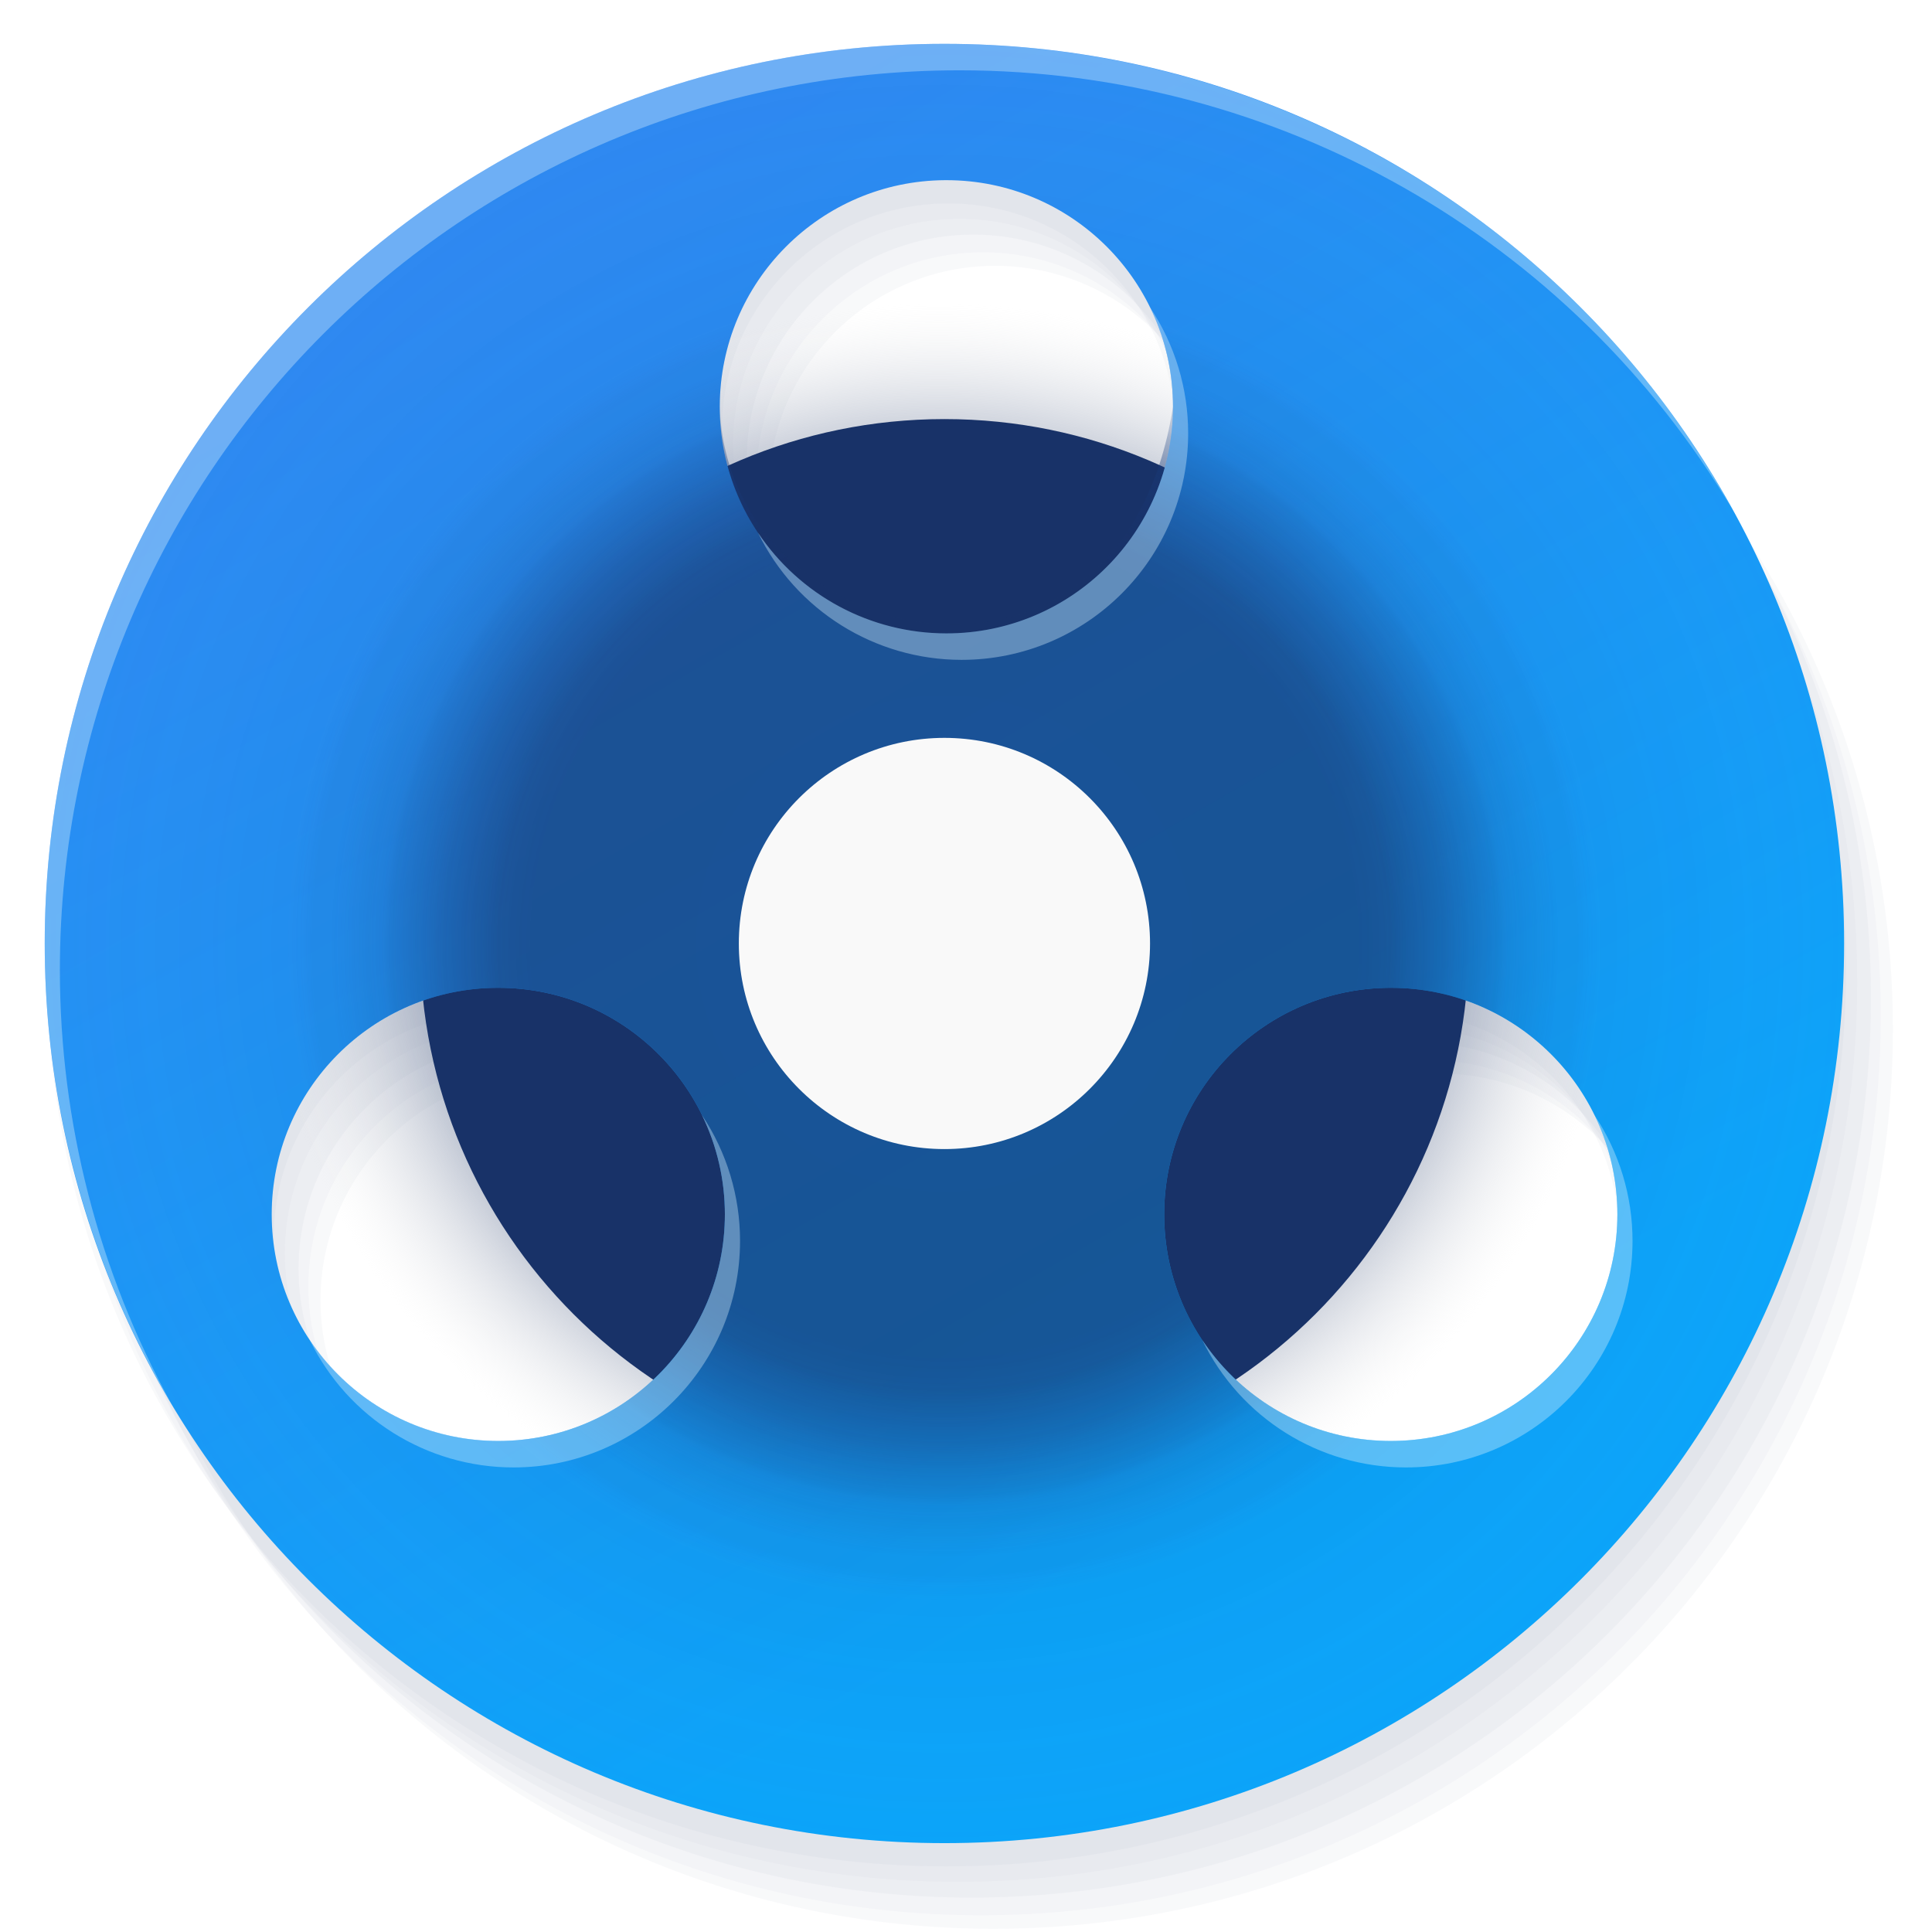
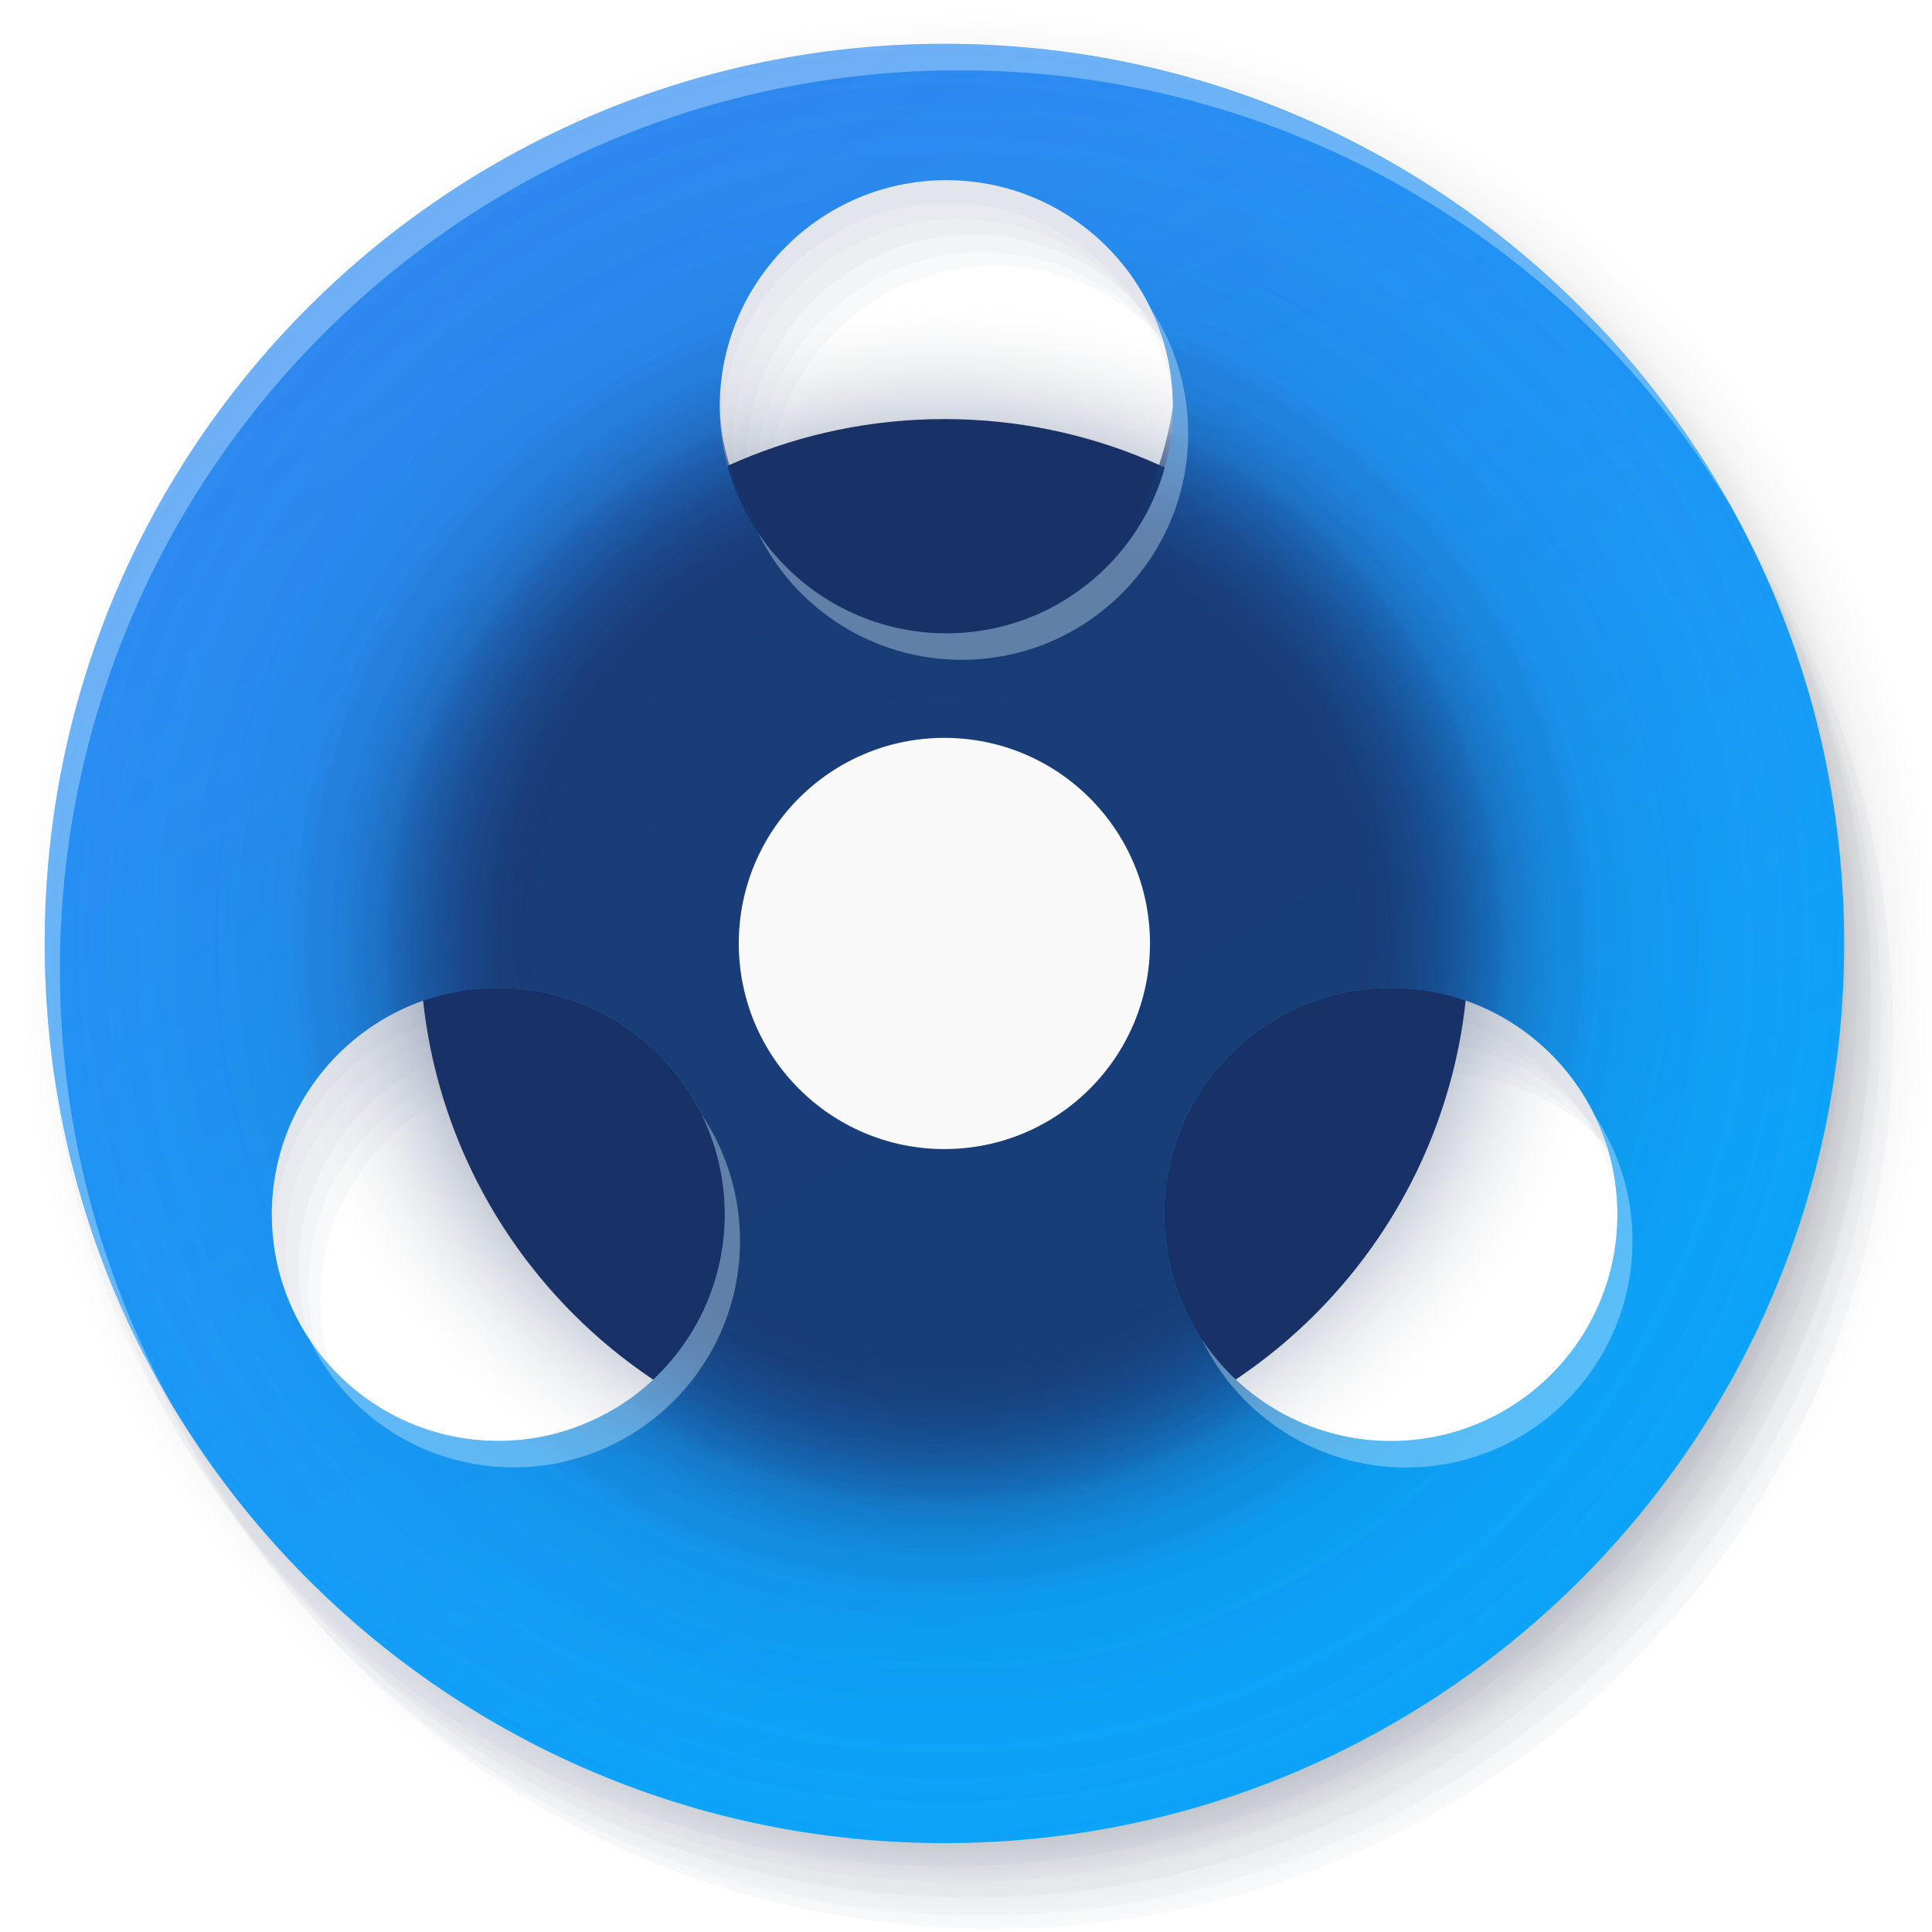
<svg xmlns="http://www.w3.org/2000/svg" xmlns:xlink="http://www.w3.org/1999/xlink" width="64" height="64" viewBox="0 0 16.933 16.933" version="1.1" id="svg951">
  <defs id="defs945">
+     <linearGradient id="linearGradient886">
+       <stop style="stop-color:#000000;stop-opacity:1;" offset="0" id="stop882" />
+       <stop style="stop-color:#000000;stop-opacity:0.937;" offset="0.795" id="stop891" />
+       <stop style="stop-color:#000000;stop-opacity:0.89;" offset="0.811" id="stop909" />
+       <stop style="stop-color:#000000;stop-opacity:0.82;" offset="0.829" id="stop911" />
+       <stop style="stop-color:#000000;stop-opacity:0.776;" offset="0.846" id="stop913" />
+       <stop style="stop-color:#000000;stop-opacity:0.671;" offset="0.87" id="stop918" />
+       <stop style="stop-color:#000000;stop-opacity:0.129;" offset="0.936" id="stop907" />
+       <stop style="stop-color:#000000;stop-opacity:0.106;" offset="0.945" id="stop905" />
+       <stop style="stop-color:#000000;stop-opacity:0.075;" offset="0.956" id="stop903" />
+       <stop style="stop-color:#000000;stop-opacity:0.043;" offset="0.967" id="stop897" />
+       <stop style="stop-color:#000000;stop-opacity:0.02;" offset="0.977" id="stop895" />
+       <stop style="stop-color:#000000;stop-opacity:0" offset="0.987" id="stop893" />
+       <stop style="stop-color:#000000;stop-opacity:0;" offset="1" id="stop884" />
+     </linearGradient>
    <linearGradient id="linearGradient931">
      <stop style="stop-color:#183268;stop-opacity:1" offset="0" id="stop927" />
      <stop style="stop-color:#314877;stop-opacity:0.875;" offset="0.61" id="stop935" />
      <stop style="stop-color:#e7e7e7;stop-opacity:0;" offset="1" id="stop929" />
    </linearGradient>
    <linearGradient id="linearGradient903">
      <stop style="stop-color:#183268;stop-opacity:1" offset="0" id="stop899" />
      <stop style="stop-color:#183268;stop-opacity:0.992;" offset="0.459" id="stop874" />
      <stop style="stop-color:#183269;stop-opacity:0.969;" offset="0.482" id="stop876" />
      <stop style="stop-color:#183269;stop-opacity:0.945;" offset="0.496" id="stop888" />
      <stop style="stop-color:#18336c;stop-opacity:0.863;" offset="0.517" id="stop900" />
      <stop style="stop-color:#183570;stop-opacity:0.78;" offset="0.541" id="stop904" />
      <stop style="stop-color:#183773;stop-opacity:0.733;" offset="0.555" id="stop902" />
      <stop style="stop-color:#193f80;stop-opacity:0.451;" offset="0.614" id="stop906" />
      <stop style="stop-color:#1a4284;stop-opacity:0.369;" offset="0.624" id="stop890" />
      <stop style="stop-color:#1b488d;stop-opacity:0.18;" offset="0.683" id="stop910" />
      <stop style="stop-color:#1c498e;stop-opacity:0.176;" offset="0.703" id="stop919" />
      <stop style="stop-color:#1d4b91;stop-opacity:0.125;" offset="0.715" id="stop917" />
      <stop style="stop-color:#1e4d93;stop-opacity:0.082" offset="0.73" id="stop915" />
      <stop style="stop-color:#2e89f1;stop-opacity:0" offset="1" id="stop901" />
    </linearGradient>
    <linearGradient id="linearGradient887">
      <stop style="stop-color:#0ca4f9;stop-opacity:1" offset="0" id="stop883" />
      <stop style="stop-color:#2e89f1;stop-opacity:1" offset="1" id="stop885" />
    </linearGradient>
-     <linearGradient xlink:href="#linearGradient887" id="linearGradient889" x1="-45.29" y1="47.878" x2="-69.194" y2="6.476" gradientUnits="userSpaceOnUse" />
-     <radialGradient xlink:href="#linearGradient931" id="radialGradient933" cx="-13.459" cy="7.132" fx="-13.459" fy="7.132" r="5.897" gradientTransform="matrix(1,0,0,0.9369502,0,0.3772329)" gradientUnits="userSpaceOnUse" />
-     <radialGradient xlink:href="#linearGradient903" id="radialGradient868" gradientUnits="userSpaceOnUse" gradientTransform="matrix(1,0,0,0.9999672,0,8.8557368e-4)" cx="-50.699" cy="27.017" fx="-50.699" fy="27.017" r="29.803" />
+     <linearGradient xlink:href="#linearGradient887" id="linearGradient889" x1="-45.29" y1="47.878" x2="-69.194" y2="6.476" gradientUnits="userSpaceOnUse" gradientTransform="matrix(0.2645833,0,0,0.2645833,21.69147,1.121079)" />
+     <radialGradient xlink:href="#linearGradient931" id="radialGradient933" cx="-13.459" cy="7.132" fx="-13.459" fy="7.132" r="5.897" gradientTransform="matrix(1,0,0,0.9369502,21.69147,1.498312)" gradientUnits="userSpaceOnUse" />
+     <radialGradient xlink:href="#linearGradient903" id="radialGradient868" gradientUnits="userSpaceOnUse" gradientTransform="matrix(0.2645833,0,0,0.2645747,21.69147,1.121314)" cx="-50.699" cy="27.017" fx="-50.699" fy="27.017" r="29.803" />
+     <radialGradient xlink:href="#linearGradient886" id="radialGradient888" cx="8.556" cy="8.977" fx="8.556" fy="8.977" r="8.517" gradientUnits="userSpaceOnUse" gradientTransform="matrix(3.779528,0,0,3.779528,0.1128497,-1.834591)" />
  </defs>
  <g id="layer1">
-     <g id="g973" transform="translate(21.69147,1.121079)">
-       <g id="g959" style="opacity:0.492">
-         <path id="path944" style="opacity:1;fill:#183268;fill-opacity:0.057;stroke-width:0.047;stroke-linecap:round;stroke-linejoin:round" d="m -13.396,-0.533 c -4.355,-1.2391e-4 -7.885,3.53 -7.885,7.885 -1.24e-4,4.355 3.53,7.885 7.885,7.885 4.355,1.24e-4 7.885,-3.53 7.885,-7.885 -1.614e-4,-4.355 -3.531,-7.885 -7.885,-7.885 z m 0.006,1.195 c 0.004,-9.9e-6 0.007,-9.9e-6 0.011,0 1.097,-2.1162e-4 1.986,0.889 1.986,1.986 -0.457,2.924 -3.908,2.137 -3.972,0 5.7e-5,-1.093 0.883,-1.98 1.975,-1.986 z m -3.927,7.079 c 0.004,-9.8e-6 0.007,-9.8e-6 0.011,0 1.097,7.38e-5 1.986,0.889 1.986,1.986 -7.3e-5,1.097 -0.889,1.986 -1.986,1.986 -1.097,-7.3e-5 -1.986,-0.889 -1.986,-1.986 5.7e-5,-1.093 0.883,-1.98 1.975,-1.986 z m 7.822,0 c 0.004,-9.8e-6 0.007,-9.8e-6 0.011,0 1.097,7.38e-5 1.986,0.889 1.986,1.986 -7.38e-5,1.097 -0.889,1.986 -1.986,1.986 -1.097,-7.3e-5 -1.986,-0.889 -1.986,-1.986 5.7e-5,-1.093 0.883,-1.98 1.975,-1.986 z" />
-         <path id="path946" style="opacity:1;fill:#183268;fill-opacity:0.057;stroke-width:0.047;stroke-linecap:round;stroke-linejoin:round" d="m -13.299,-0.398 c -4.355,-1.2391e-4 -7.885,3.53 -7.885,7.885 -1.24e-4,4.355 3.53,7.885 7.885,7.885 4.355,1.24e-4 7.885,-3.53 7.885,-7.885 -1.614e-4,-4.355 -3.531,-7.885 -7.885,-7.885 z m 0.006,1.195 c 0.004,-9.9e-6 0.007,-9.9e-6 0.011,0 1.097,-2.1162e-4 1.986,0.889 1.986,1.986 -0.457,2.924 -3.908,2.137 -3.972,0 5.7e-5,-1.093 0.883,-1.98 1.975,-1.986 z m -3.927,7.079 c 0.004,-9.8e-6 0.007,-9.8e-6 0.011,0 1.097,7.38e-5 1.986,0.889 1.986,1.986 -7.3e-5,1.097 -0.889,1.986 -1.986,1.986 -1.097,-7.3e-5 -1.986,-0.889 -1.986,-1.986 5.7e-5,-1.093 0.883,-1.98 1.975,-1.986 z m 7.822,0 c 0.004,-9.8e-6 0.007,-9.8e-6 0.011,0 1.097,7.38e-5 1.986,0.889 1.986,1.986 -7.38e-5,1.097 -0.889,1.986 -1.986,1.986 -1.097,-7.3e-5 -1.986,-0.889 -1.986,-1.986 5.7e-5,-1.093 0.883,-1.98 1.975,-1.986 z" />
-         <path id="path948" style="opacity:1;fill:#183268;fill-opacity:0.057;stroke-width:0.047;stroke-linecap:round;stroke-linejoin:round" d="m -13.179,-0.26 c -4.355,-1.2391e-4 -7.885,3.53 -7.885,7.885 -1.24e-4,4.355 3.53,7.885 7.885,7.885 4.355,1.24e-4 7.885,-3.53 7.885,-7.885 -1.614e-4,-4.355 -3.531,-7.885 -7.885,-7.885 z m 0.006,1.195 c 0.004,-9.9e-6 0.007,-9.9e-6 0.011,0 1.097,-2.1162e-4 1.986,0.889 1.986,1.986 -0.457,2.924 -3.908,2.137 -3.972,0 5.7e-5,-1.093 0.883,-1.98 1.975,-1.986 z m -3.927,7.079 c 0.004,-9.8e-6 0.007,-9.8e-6 0.011,0 1.097,7.38e-5 1.986,0.889 1.986,1.986 -7.3e-5,1.097 -0.889,1.986 -1.986,1.986 -1.097,-7.3e-5 -1.986,-0.889 -1.986,-1.986 5.7e-5,-1.093 0.883,-1.98 1.975,-1.986 z m 7.822,0 c 0.004,-9.8e-6 0.007,-9.8e-6 0.011,0 1.097,7.38e-5 1.986,0.889 1.986,1.986 -7.38e-5,1.097 -0.889,1.986 -1.986,1.986 -1.097,-7.3e-5 -1.986,-0.889 -1.986,-1.986 5.7e-5,-1.093 0.883,-1.98 1.975,-1.986 z" />
-         <path id="path950" style="opacity:1;fill:#183268;fill-opacity:0.057;stroke-width:0.047;stroke-linecap:round;stroke-linejoin:round" d="m -13.093,-0.105 c -4.355,-1.2391e-4 -7.885,3.53 -7.885,7.885 -1.24e-4,4.355 3.53,7.885 7.885,7.885 4.355,1.24e-4 7.885,-3.53 7.885,-7.885 -1.614e-4,-4.355 -3.531,-7.885 -7.885,-7.885 z m 0.006,1.195 c 0.004,-9.9e-6 0.007,-9.9e-6 0.011,0 1.097,-2.117e-4 1.986,0.889 1.986,1.986 -0.457,2.924 -3.908,2.137 -3.972,0 5.7e-5,-1.093 0.883,-1.98 1.975,-1.986 z m -3.927,7.079 c 0.004,-9.8e-6 0.007,-9.8e-6 0.011,0 1.097,7.38e-5 1.986,0.889 1.986,1.986 -7.3e-5,1.097 -0.889,1.986 -1.986,1.986 -1.097,-7.3e-5 -1.986,-0.889 -1.986,-1.986 5.7e-5,-1.093 0.883,-1.98 1.975,-1.986 z m 7.822,0 c 0.004,-9.8e-6 0.007,-9.8e-6 0.011,0 1.097,7.38e-5 1.986,0.889 1.986,1.986 -7.38e-5,1.097 -0.889,1.986 -1.986,1.986 -1.097,-7.3e-5 -1.986,-0.889 -1.986,-1.986 5.7e-5,-1.093 0.883,-1.98 1.975,-1.986 z" />
-         <path id="path952" style="opacity:1;fill:#183268;fill-opacity:0.057;stroke-width:0.047;stroke-linecap:round;stroke-linejoin:round" d="m -12.986,0.014 c -4.355,-1.2391e-4 -7.885,3.53 -7.885,7.885 -1.24e-4,4.355 3.53,7.885 7.885,7.885 4.355,1.24e-4 7.885,-3.53 7.885,-7.885 -1.614e-4,-4.355 -3.531,-7.885 -7.885,-7.885 z m 0.006,1.195 c 0.004,-9.9e-6 0.007,-9.9e-6 0.011,0 1.097,-2.117e-4 1.986,0.889 1.986,1.986 -0.457,2.924 -3.908,2.137 -3.972,0 5.7e-5,-1.093 0.883,-1.98 1.975,-1.986 z m -3.927,7.079 c 0.004,-9.8e-6 0.007,-9.8e-6 0.011,0 1.097,7.38e-5 1.986,0.889 1.986,1.986 -7.3e-5,1.097 -0.889,1.986 -1.986,1.986 -1.097,-7.3e-5 -1.986,-0.889 -1.986,-1.986 5.7e-5,-1.093 0.883,-1.98 1.975,-1.986 z m 7.822,0 c 0.004,-9.8e-6 0.007,-9.8e-6 0.011,0 1.097,7.38e-5 1.986,0.889 1.986,1.986 -7.38e-5,1.097 -0.889,1.986 -1.986,1.986 -1.097,-7.3e-5 -1.986,-0.889 -1.986,-1.986 5.7e-5,-1.093 0.883,-1.98 1.975,-1.986 z" />
-       </g>
-       <path id="path871" style="fill:url(#radialGradient933);fill-opacity:1;stroke-width:0.052;stroke-linecap:round;stroke-linejoin:round" d="m -13.408,0.458 a 1.986,1.986 0 0 0 -1.975,1.986 1.986,1.986 0 0 0 1.986,1.986 1.986,1.986 0 0 0 1.986,-1.986 1.986,1.986 0 0 0 -1.986,-1.986 1.986,1.986 0 0 0 -0.011,0 z m -3.927,7.079 a 1.986,1.986 0 0 0 -1.975,1.986 1.986,1.986 0 0 0 1.986,1.986 1.986,1.986 0 0 0 1.986,-1.986 1.986,1.986 0 0 0 -1.986,-1.986 1.986,1.986 0 0 0 -0.011,0 z m 7.822,0 a 1.986,1.986 0 0 0 -1.975,1.986 1.986,1.986 0 0 0 1.986,1.986 1.986,1.986 0 0 0 1.986,-1.986 1.986,1.986 0 0 0 -1.986,-1.986 1.986,1.986 0 0 0 -0.011,0 z" />
-       <circle style="fill:#183268;fill-opacity:1;stroke-width:0.057;stroke-linecap:round;stroke-linejoin:round" id="path881" cx="-13.414" cy="7.148" r="4.596" />
-       <path id="path861" style="opacity:1;fill:url(#linearGradient889);fill-opacity:1;stroke-width:0.178;stroke-linecap:round;stroke-linejoin:round" d="M -50.699,-2.785 A 29.802,29.802 0 0 0 -80.502,27.016 29.802,29.802 0 0 0 -50.699,56.818 29.802,29.802 0 0 0 -20.896,27.016 29.802,29.802 0 0 0 -50.699,-2.785 Z m 0.023,4.516 a 7.506,7.506 0 0 1 0.041,0 7.506,7.506 0 0 1 7.508,7.506 7.506,7.506 0 0 1 -7.508,7.508 7.506,7.506 0 0 1 -7.506,-7.508 7.506,7.506 0 0 1 7.465,-7.506 z M -65.518,28.484 a 7.506,7.506 0 0 1 0.041,0 7.506,7.506 0 0 1 7.506,7.506 7.506,7.506 0 0 1 -7.506,7.506 7.506,7.506 0 0 1 -7.506,-7.506 7.506,7.506 0 0 1 7.465,-7.506 z m 29.564,0 a 7.506,7.506 0 0 1 0.041,0 7.506,7.506 0 0 1 7.506,7.506 7.506,7.506 0 0 1 -7.506,7.506 7.506,7.506 0 0 1 -7.506,-7.506 7.506,7.506 0 0 1 7.465,-7.506 z" transform="scale(0.2645833)" />
-       <path id="path893" style="opacity:0.677;fill:url(#radialGradient868);fill-opacity:1;stroke-width:0.178;stroke-linecap:round;stroke-linejoin:round" d="m -50.699,-2.785 c -16.459,-4.683e-4 -29.802,13.342 -29.803,29.801 -4.68e-4,16.46 13.343,29.803 29.803,29.803 16.46,4.69e-4 29.803,-13.343 29.803,-29.803 -6.1e-4,-16.459 -13.344,-29.801 -29.803,-29.801 z m 0.023,4.516 c 0.014,-3.74e-5 0.027,-3.74e-5 0.041,0 4.146,-7.998e-4 7.508,3.36 7.508,7.506 -1.729,11.051 -14.77,8.077 -15.014,0 2.15e-4,-4.129 3.336,-7.483 7.465,-7.506 z M -65.518,28.484 c 0.014,-3.7e-5 0.027,-3.7e-5 0.041,0 4.145,2.79e-4 7.506,3.361 7.506,7.506 -2.79e-4,4.145 -3.361,7.506 -7.506,7.506 -4.145,-2.79e-4 -7.506,-3.361 -7.506,-7.506 2.15e-4,-4.129 3.336,-7.483 7.465,-7.506 z m 29.564,0 c 0.014,-3.7e-5 0.027,-3.7e-5 0.041,0 4.145,2.79e-4 7.506,3.361 7.506,7.506 -2.79e-4,4.145 -3.361,7.506 -7.506,7.506 -4.145,-2.79e-4 -7.506,-3.361 -7.506,-7.506 2.15e-4,-4.129 3.336,-7.483 7.465,-7.506 z" transform="scale(0.2645833)" />
-       <circle style="opacity:1;fill:#f9f9f9;fill-opacity:1;stroke-width:0.055;stroke-linecap:round;stroke-linejoin:round" id="path891" cx="-13.414" cy="7.148" r="1.802" />
-       <path id="path939" style="opacity:1;fill:#ddf2fe;fill-opacity:0.368;stroke-width:0.178;stroke-linecap:round;stroke-linejoin:round" d="M -50.699,-2.785 A 29.802,29.802 0 0 0 -80.502,27.016 29.802,29.802 0 0 0 -76.299,42.277 29.802,29.802 0 0 1 -80,27.893 29.802,29.802 0 0 1 -50.197,-1.908 29.802,29.802 0 0 1 -24.598,12.633 29.802,29.802 0 0 0 -50.699,-2.785 Z m 6.812,8.732 a 7.506,7.506 0 0 1 0.76,3.289 7.506,7.506 0 0 1 -7.508,7.508 7.506,7.506 0 0 1 -6.242,-3.34 7.506,7.506 0 0 0 6.744,4.217 7.506,7.506 0 0 0 7.508,-7.508 7.506,7.506 0 0 0 -1.262,-4.166 z M -58.729,32.703 a 7.506,7.506 0 0 1 0.758,3.287 7.506,7.506 0 0 1 -7.506,7.506 7.506,7.506 0 0 1 -6.242,-3.34 7.506,7.506 0 0 0 6.744,4.217 7.506,7.506 0 0 0 7.506,-7.506 7.506,7.506 0 0 0 -1.26,-4.164 z m 29.564,0 a 7.506,7.506 0 0 1 0.758,3.287 7.506,7.506 0 0 1 -7.506,7.506 7.506,7.506 0 0 1 -6.242,-3.34 7.506,7.506 0 0 0 6.744,4.217 7.506,7.506 0 0 0 7.506,-7.506 7.506,7.506 0 0 0 -1.26,-4.164 z" transform="scale(0.2645833)" />
+     <path id="path880" style="opacity:0.274;fill:url(#radialGradient888);fill-opacity:1;stroke-width:11.339;stroke-linecap:square;stroke-linejoin:round" d="M 32.451 -0.098 A 32.191 32.191 0 0 0 0.262 32.094 A 32.191 32.191 0 0 0 32.451 64.283 A 32.191 32.191 0 0 0 64.643 32.094 A 32.191 32.191 0 0 0 32.451 -0.098 z M 31.053 5.244 A 8.168 7.906 0 0 1 39.221 13.15 A 8.168 7.906 0 0 1 31.053 21.057 A 8.168 7.906 0 0 1 22.885 13.15 A 8.168 7.906 0 0 1 31.053 5.244 z M 16.145 31.986 A 8.168 7.906 0 0 1 24.312 39.895 A 8.168 7.906 0 0 1 16.145 47.801 A 8.168 7.906 0 0 1 7.977 39.895 A 8.168 7.906 0 0 1 16.145 31.986 z M 46.559 32.693 A 8.168 7.906 0 0 1 54.727 40.6 A 8.168 7.906 0 0 1 46.559 48.506 A 8.168 7.906 0 0 1 38.391 40.6 A 8.168 7.906 0 0 1 46.559 32.693 z " transform="scale(0.2645833)" />
+     <g id="g959" style="opacity:0.492" transform="translate(21.69147,1.121079)">
+       <path id="path944" style="opacity:1;fill:#183268;fill-opacity:0.057;stroke-width:0.047;stroke-linecap:round;stroke-linejoin:round" d="m -13.396,-0.533 c -4.355,-1.2391e-4 -7.885,3.53 -7.885,7.885 -1.24e-4,4.355 3.53,7.885 7.885,7.885 4.355,1.24e-4 7.885,-3.53 7.885,-7.885 -1.614e-4,-4.355 -3.531,-7.885 -7.885,-7.885 z m 0.006,1.195 c 0.004,-9.9e-6 0.007,-9.9e-6 0.011,0 1.097,-2.1162e-4 1.986,0.889 1.986,1.986 -0.457,2.924 -3.908,2.137 -3.972,0 5.7e-5,-1.093 0.883,-1.98 1.975,-1.986 z m -3.927,7.079 c 0.004,-9.8e-6 0.007,-9.8e-6 0.011,0 1.097,7.38e-5 1.986,0.889 1.986,1.986 -7.3e-5,1.097 -0.889,1.986 -1.986,1.986 -1.097,-7.3e-5 -1.986,-0.889 -1.986,-1.986 5.7e-5,-1.093 0.883,-1.98 1.975,-1.986 z m 7.822,0 c 0.004,-9.8e-6 0.007,-9.8e-6 0.011,0 1.097,7.38e-5 1.986,0.889 1.986,1.986 -7.38e-5,1.097 -0.889,1.986 -1.986,1.986 -1.097,-7.3e-5 -1.986,-0.889 -1.986,-1.986 5.7e-5,-1.093 0.883,-1.98 1.975,-1.986 z" />
+       <path id="path946" style="opacity:1;fill:#183268;fill-opacity:0.057;stroke-width:0.047;stroke-linecap:round;stroke-linejoin:round" d="m -13.299,-0.398 c -4.355,-1.2391e-4 -7.885,3.53 -7.885,7.885 -1.24e-4,4.355 3.53,7.885 7.885,7.885 4.355,1.24e-4 7.885,-3.53 7.885,-7.885 -1.614e-4,-4.355 -3.531,-7.885 -7.885,-7.885 z m 0.006,1.195 c 0.004,-9.9e-6 0.007,-9.9e-6 0.011,0 1.097,-2.1162e-4 1.986,0.889 1.986,1.986 -0.457,2.924 -3.908,2.137 -3.972,0 5.7e-5,-1.093 0.883,-1.98 1.975,-1.986 z m -3.927,7.079 c 0.004,-9.8e-6 0.007,-9.8e-6 0.011,0 1.097,7.38e-5 1.986,0.889 1.986,1.986 -7.3e-5,1.097 -0.889,1.986 -1.986,1.986 -1.097,-7.3e-5 -1.986,-0.889 -1.986,-1.986 5.7e-5,-1.093 0.883,-1.98 1.975,-1.986 z m 7.822,0 c 0.004,-9.8e-6 0.007,-9.8e-6 0.011,0 1.097,7.38e-5 1.986,0.889 1.986,1.986 -7.38e-5,1.097 -0.889,1.986 -1.986,1.986 -1.097,-7.3e-5 -1.986,-0.889 -1.986,-1.986 5.7e-5,-1.093 0.883,-1.98 1.975,-1.986 z" />
+       <path id="path948" style="opacity:1;fill:#183268;fill-opacity:0.057;stroke-width:0.047;stroke-linecap:round;stroke-linejoin:round" d="m -13.179,-0.26 c -4.355,-1.2391e-4 -7.885,3.53 -7.885,7.885 -1.24e-4,4.355 3.53,7.885 7.885,7.885 4.355,1.24e-4 7.885,-3.53 7.885,-7.885 -1.614e-4,-4.355 -3.531,-7.885 -7.885,-7.885 z m 0.006,1.195 c 0.004,-9.9e-6 0.007,-9.9e-6 0.011,0 1.097,-2.1162e-4 1.986,0.889 1.986,1.986 -0.457,2.924 -3.908,2.137 -3.972,0 5.7e-5,-1.093 0.883,-1.98 1.975,-1.986 z m -3.927,7.079 c 0.004,-9.8e-6 0.007,-9.8e-6 0.011,0 1.097,7.38e-5 1.986,0.889 1.986,1.986 -7.3e-5,1.097 -0.889,1.986 -1.986,1.986 -1.097,-7.3e-5 -1.986,-0.889 -1.986,-1.986 5.7e-5,-1.093 0.883,-1.98 1.975,-1.986 z m 7.822,0 c 0.004,-9.8e-6 0.007,-9.8e-6 0.011,0 1.097,7.38e-5 1.986,0.889 1.986,1.986 -7.38e-5,1.097 -0.889,1.986 -1.986,1.986 -1.097,-7.3e-5 -1.986,-0.889 -1.986,-1.986 5.7e-5,-1.093 0.883,-1.98 1.975,-1.986 z" />
+       <path id="path950" style="opacity:1;fill:#183268;fill-opacity:0.057;stroke-width:0.047;stroke-linecap:round;stroke-linejoin:round" d="m -13.093,-0.105 c -4.355,-1.2391e-4 -7.885,3.53 -7.885,7.885 -1.24e-4,4.355 3.53,7.885 7.885,7.885 4.355,1.24e-4 7.885,-3.53 7.885,-7.885 -1.614e-4,-4.355 -3.531,-7.885 -7.885,-7.885 z m 0.006,1.195 c 0.004,-9.9e-6 0.007,-9.9e-6 0.011,0 1.097,-2.117e-4 1.986,0.889 1.986,1.986 -0.457,2.924 -3.908,2.137 -3.972,0 5.7e-5,-1.093 0.883,-1.98 1.975,-1.986 z m -3.927,7.079 c 0.004,-9.8e-6 0.007,-9.8e-6 0.011,0 1.097,7.38e-5 1.986,0.889 1.986,1.986 -7.3e-5,1.097 -0.889,1.986 -1.986,1.986 -1.097,-7.3e-5 -1.986,-0.889 -1.986,-1.986 5.7e-5,-1.093 0.883,-1.98 1.975,-1.986 z m 7.822,0 c 0.004,-9.8e-6 0.007,-9.8e-6 0.011,0 1.097,7.38e-5 1.986,0.889 1.986,1.986 -7.38e-5,1.097 -0.889,1.986 -1.986,1.986 -1.097,-7.3e-5 -1.986,-0.889 -1.986,-1.986 5.7e-5,-1.093 0.883,-1.98 1.975,-1.986 z" />
+       <path id="path952" style="opacity:1;fill:#183268;fill-opacity:0.057;stroke-width:0.047;stroke-linecap:round;stroke-linejoin:round" d="m -12.986,0.014 c -4.355,-1.2391e-4 -7.885,3.53 -7.885,7.885 -1.24e-4,4.355 3.53,7.885 7.885,7.885 4.355,1.24e-4 7.885,-3.53 7.885,-7.885 -1.614e-4,-4.355 -3.531,-7.885 -7.885,-7.885 z m 0.006,1.195 c 0.004,-9.9e-6 0.007,-9.9e-6 0.011,0 1.097,-2.117e-4 1.986,0.889 1.986,1.986 -0.457,2.924 -3.908,2.137 -3.972,0 5.7e-5,-1.093 0.883,-1.98 1.975,-1.986 z m -3.927,7.079 c 0.004,-9.8e-6 0.007,-9.8e-6 0.011,0 1.097,7.38e-5 1.986,0.889 1.986,1.986 -7.3e-5,1.097 -0.889,1.986 -1.986,1.986 -1.097,-7.3e-5 -1.986,-0.889 -1.986,-1.986 5.7e-5,-1.093 0.883,-1.98 1.975,-1.986 z m 7.822,0 c 0.004,-9.8e-6 0.007,-9.8e-6 0.011,0 1.097,7.38e-5 1.986,0.889 1.986,1.986 -7.38e-5,1.097 -0.889,1.986 -1.986,1.986 -1.097,-7.3e-5 -1.986,-0.889 -1.986,-1.986 5.7e-5,-1.093 0.883,-1.98 1.975,-1.986 z" />
    </g>
+     <path id="path871" style="fill:url(#radialGradient933);fill-opacity:1;stroke-width:0.052;stroke-linecap:round;stroke-linejoin:round" d="M 8.284,1.579 A 1.986,1.986 0 0 0 6.308,3.565 1.986,1.986 0 0 0 8.294,5.551 1.986,1.986 0 0 0 10.281,3.565 1.986,1.986 0 0 0 8.294,1.579 a 1.986,1.986 0 0 0 -0.011,0 z M 4.357,8.658 A 1.986,1.986 0 0 0 2.382,10.643 1.986,1.986 0 0 0 4.367,12.629 1.986,1.986 0 0 0 6.353,10.643 1.986,1.986 0 0 0 4.367,8.658 a 1.986,1.986 0 0 0 -0.011,0 z m 7.822,0 a 1.986,1.986 0 0 0 -1.975,1.986 1.986,1.986 0 0 0 1.986,1.986 1.986,1.986 0 0 0 1.986,-1.986 1.986,1.986 0 0 0 -1.986,-1.986 1.986,1.986 0 0 0 -0.011,0 z" />
+     <circle style="fill:#183268;fill-opacity:1;stroke-width:0.057;stroke-linecap:round;stroke-linejoin:round" id="path881" cx="8.277" cy="8.269" r="4.596" />
+     <path id="path861" style="fill:url(#linearGradient889);fill-opacity:1;stroke-width:0.047;stroke-linecap:round;stroke-linejoin:round" d="M 8.277,0.384 A 7.885,7.885 0 0 0 0.392,8.269 7.885,7.885 0 0 0 8.277,16.154 7.885,7.885 0 0 0 16.163,8.269 7.885,7.885 0 0 0 8.277,0.384 Z m 0.006,1.195 a 1.986,1.986 0 0 1 0.011,0 A 1.986,1.986 0 0 1 10.281,3.565 1.986,1.986 0 0 1 8.294,5.551 1.986,1.986 0 0 1 6.308,3.565 1.986,1.986 0 0 1 8.284,1.579 Z M 4.357,8.658 a 1.986,1.986 0 0 1 0.011,0 A 1.986,1.986 0 0 1 6.353,10.643 1.986,1.986 0 0 1 4.367,12.629 1.986,1.986 0 0 1 2.382,10.643 1.986,1.986 0 0 1 4.357,8.658 Z m 7.822,0 a 1.986,1.986 0 0 1 0.011,0 1.986,1.986 0 0 1 1.986,1.986 1.986,1.986 0 0 1 -1.986,1.986 1.986,1.986 0 0 1 -1.986,-1.986 1.986,1.986 0 0 1 1.975,-1.986 z" />
+     <path id="path920" style="opacity:0.677;fill:url(#radialGradient868);fill-opacity:1;stroke-width:0.047;stroke-linecap:round;stroke-linejoin:round" d="M 8.277,0.384 C 3.923,0.384 0.392,3.914 0.392,8.269 0.392,12.624 3.922,16.154 8.277,16.154 12.632,16.154 16.163,12.624 16.163,8.269 16.162,3.914 12.632,0.384 8.277,0.384 Z m 0.006,1.195 c 0.004,-9.9e-6 0.007,-9.9e-6 0.011,0 1.097,-2.116e-4 1.986,0.889 1.986,1.986 -0.457,2.924 -3.908,2.137 -3.972,0 5.69e-5,-1.093 0.883,-1.98 1.975,-1.986 z M 4.357,8.658 c 0.004,-9.8e-6 0.007,-9.8e-6 0.011,0 1.097,7.38e-5 1.986,0.889 1.986,1.986 -7.38e-5,1.097 -0.889,1.986 -1.986,1.986 C 3.271,12.629 2.382,11.74 2.382,10.643 2.382,9.551 3.264,8.664 4.357,8.658 Z m 7.822,0 c 0.004,-9.8e-6 0.007,-9.8e-6 0.011,0 1.097,7.38e-5 1.986,0.889 1.986,1.986 -7.4e-5,1.097 -0.889,1.986 -1.986,1.986 -1.097,-7.4e-5 -1.986,-0.889 -1.986,-1.986 5.7e-5,-1.093 0.883,-1.98 1.975,-1.986 z" />
+     <path id="path893" style="opacity:0.677;fill:url(#radialGradient868);fill-opacity:1;stroke-width:0.047;stroke-linecap:round;stroke-linejoin:round" d="M 8.277,0.384 C 3.923,0.384 0.392,3.914 0.392,8.269 0.392,12.624 3.922,16.154 8.277,16.154 12.632,16.154 16.163,12.624 16.163,8.269 16.162,3.914 12.632,0.384 8.277,0.384 Z m 0.006,1.195 c 0.004,-9.9e-6 0.007,-9.9e-6 0.011,0 1.097,-2.116e-4 1.986,0.889 1.986,1.986 -0.457,2.924 -3.908,2.137 -3.972,0 5.69e-5,-1.093 0.883,-1.98 1.975,-1.986 z M 4.357,8.658 c 0.004,-9.8e-6 0.007,-9.8e-6 0.011,0 1.097,7.38e-5 1.986,0.889 1.986,1.986 -7.38e-5,1.097 -0.889,1.986 -1.986,1.986 C 3.271,12.629 2.382,11.74 2.382,10.643 2.382,9.551 3.264,8.664 4.357,8.658 Z m 7.822,0 c 0.004,-9.8e-6 0.007,-9.8e-6 0.011,0 1.097,7.38e-5 1.986,0.889 1.986,1.986 -7.4e-5,1.097 -0.889,1.986 -1.986,1.986 -1.097,-7.4e-5 -1.986,-0.889 -1.986,-1.986 5.7e-5,-1.093 0.883,-1.98 1.975,-1.986 z" />
+     <circle style="fill:#f9f9f9;fill-opacity:1;stroke-width:0.055;stroke-linecap:round;stroke-linejoin:round" id="path891" cx="8.277" cy="8.269" r="1.802" />
+     <path id="path939" style="fill:#ddf2fe;fill-opacity:0.368;stroke-width:0.047;stroke-linecap:round;stroke-linejoin:round" d="M 8.277,0.384 A 7.885,7.885 0 0 0 0.392,8.269 7.885,7.885 0 0 0 1.504,12.307 7.885,7.885 0 0 1 0.525,8.501 7.885,7.885 0 0 1 8.41,0.616 7.885,7.885 0 0 1 15.183,4.464 7.885,7.885 0 0 0 8.277,0.384 Z M 10.08,2.695 A 1.986,1.986 0 0 1 10.281,3.565 1.986,1.986 0 0 1 8.294,5.551 1.986,1.986 0 0 1 6.643,4.668 1.986,1.986 0 0 0 8.427,5.783 1.986,1.986 0 0 0 10.414,3.797 1.986,1.986 0 0 0 10.08,2.695 Z M 6.153,9.774 A 1.986,1.986 0 0 1 6.353,10.643 1.986,1.986 0 0 1 4.367,12.629 1.986,1.986 0 0 1 2.716,11.746 1.986,1.986 0 0 0 4.5,12.861 1.986,1.986 0 0 0 6.486,10.876 1.986,1.986 0 0 0 6.153,9.774 Z m 7.822,0 a 1.986,1.986 0 0 1 0.201,0.87 1.986,1.986 0 0 1 -1.986,1.986 1.986,1.986 0 0 1 -1.652,-0.884 1.986,1.986 0 0 0 1.784,1.116 1.986,1.986 0 0 0 1.986,-1.986 1.986,1.986 0 0 0 -0.333,-1.102 z" />
  </g>
</svg>
